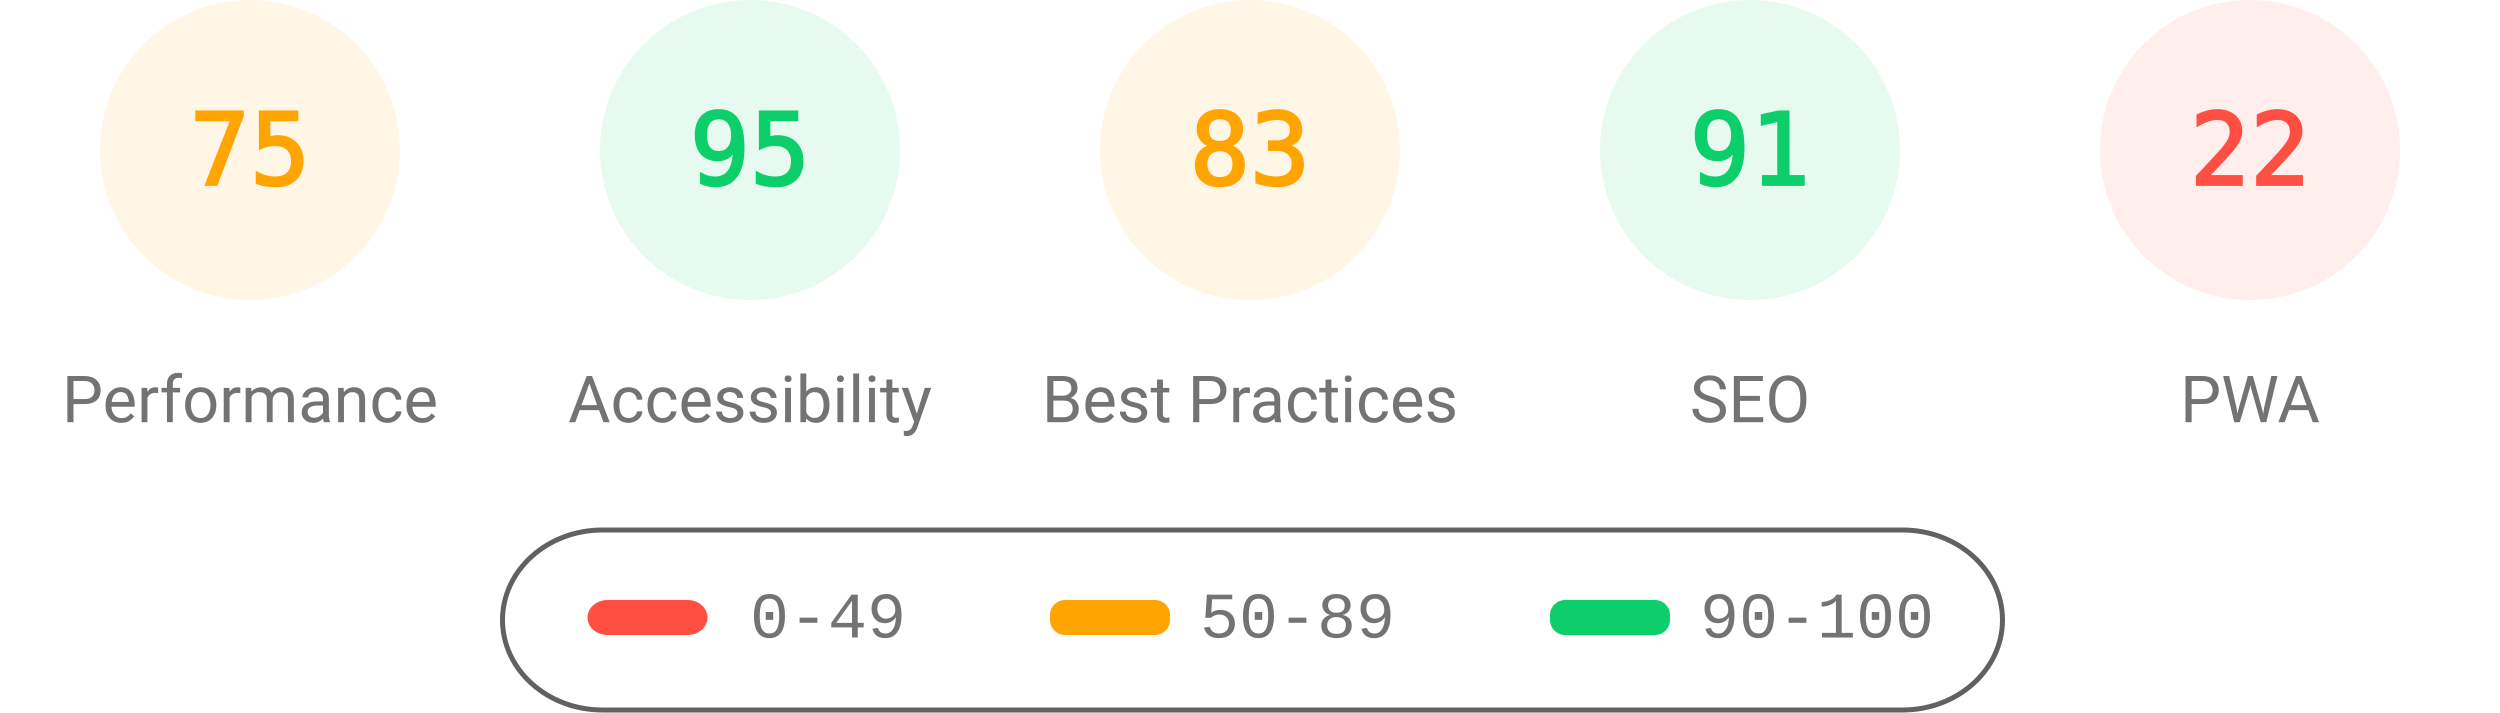
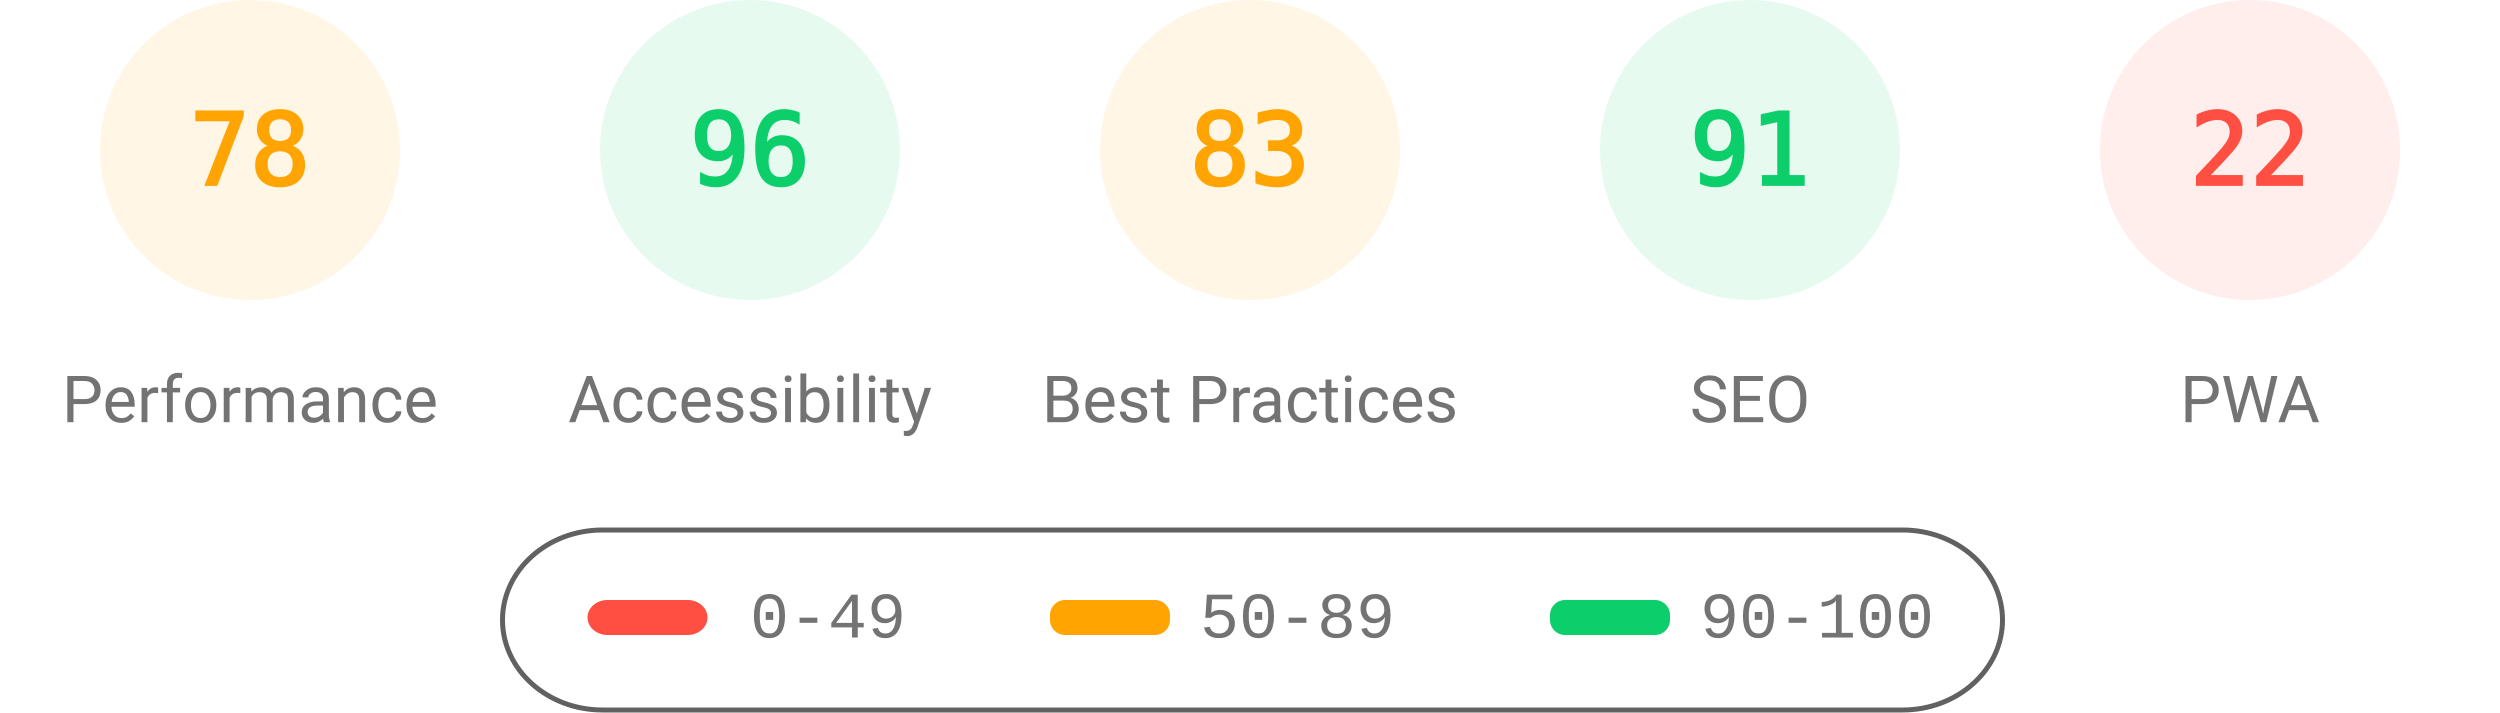
<svg xmlns="http://www.w3.org/2000/svg" fill="none" width="1000" height="285">
  <style>.gauge-base{opacity:.1}.gauge-arc{fill:none;animation-delay:250ms;stroke-linecap:round;transform:rotate(-90deg);transform-origin:100px 60px;animation:load-gauge 1s ease forwards}.guage-text{font-size:40px;font-family:monospace;text-align:center}.guage-red{color:#ff4e42;fill:#ff4e42;stroke:#ff4e42}.guage-orange{color:#ffa400;fill:#ffa400;stroke:#ffa400}.guage-green{color:#0cce6b;fill:#0cce6b;stroke:#0cce6b}.guage-undefined{color:#5c5c5c;fill:#5c5c5c;stroke:#5c5c5c}.guage-title{color:#737373;fill:#737373;stroke:none;font-size:26px;line-height:26px;font-family:Roboto,Halvetica,Arial,sans-serif}@keyframes load-gauge{from{stroke-dasharray:0 352.858}}</style>
  <svg class="guage-div guage-perf guage-orange" viewBox="0 0 200 200" width="200" height="200">
    <circle class="gauge-base" r="56" cx="100" cy="60" stroke-width="8" />
-     <circle class="gauge-arc guage-arc-1" r="56" cx="100" cy="60" stroke-width="8" style="stroke-dasharray:263.893,351.858" />
-     <text class="guage-text" x="100" y="60" alignment-baseline="central" dominant-baseline="central" text-anchor="middle">75</text>
+     <circle class="gauge-arc guage-arc-1" r="56" cx="100" cy="60" stroke-width="8" style="stroke-dasharray:274.449,351.858" />
+     <text class="guage-text" x="100" y="60" alignment-baseline="central" dominant-baseline="central" text-anchor="middle">78</text>
    <text class="guage-title" x="100" y="160" alignment-baseline="central" dominant-baseline="central" text-anchor="middle">Performance</text>
  </svg>
  <svg class="guage-div guage-acc guage-green" viewBox="0 0 200 200" width="200" height="200" x="200">
    <circle class="gauge-base" r="56" cx="100" cy="60" stroke-width="8" />
-     <circle class="gauge-arc guage-arc-2" r="56" cx="100" cy="60" stroke-width="8" style="stroke-dasharray:334.265,351.858" />
-     <text class="guage-text" x="100" y="60" alignment-baseline="central" dominant-baseline="central" text-anchor="middle">95</text>
+     <circle class="gauge-arc guage-arc-2" r="56" cx="100" cy="60" stroke-width="8" style="stroke-dasharray:337.784,351.858" />
+     <text class="guage-text" x="100" y="60" alignment-baseline="central" dominant-baseline="central" text-anchor="middle">96</text>
    <text class="guage-title" x="100" y="160" alignment-baseline="central" dominant-baseline="central" text-anchor="middle">Accessibility</text>
  </svg>
  <svg class="guage-div guage-best guage-orange" viewBox="0 0 200 200" width="200" height="200" x="400">
    <circle class="gauge-base" r="56" cx="100" cy="60" stroke-width="8" />
    <circle class="gauge-arc guage-arc-3" r="56" cx="100" cy="60" stroke-width="8" style="stroke-dasharray:292.042,351.858" />
    <text class="guage-text" x="100" y="60" alignment-baseline="central" dominant-baseline="central" text-anchor="middle">83</text>
    <text class="guage-title" x="100" y="160" alignment-baseline="central" dominant-baseline="central" text-anchor="middle">Best Practices</text>
  </svg>
  <svg class="guage-div guage-seo guage-green" viewBox="0 0 200 200" width="200" height="200" x="600">
    <circle class="gauge-base" r="56" cx="100" cy="60" stroke-width="8" />
    <circle class="gauge-arc guage-arc-4" r="56" cx="100" cy="60" stroke-width="8" style="stroke-dasharray:320.191,351.858" />
    <text class="guage-text" x="100" y="60" alignment-baseline="central" dominant-baseline="central" text-anchor="middle">91</text>
    <text class="guage-title" x="100" y="160" alignment-baseline="central" dominant-baseline="central" text-anchor="middle">SEO</text>
  </svg>
  <svg class="guage-div guage-pwa guage-red" viewBox="0 0 200 200" width="200" height="200" x="800">
    <circle class="gauge-base" r="56" cx="100" cy="60" stroke-width="8" />
    <circle class="gauge-arc guage-arc-4" r="56" cx="100" cy="60" stroke-width="8" style="stroke-dasharray:77.409,351.858" />
    <text class="guage-text" x="100" y="60" alignment-baseline="central" dominant-baseline="central" text-anchor="middle">22</text>
    <text class="guage-title" x="100" y="160" alignment-baseline="central" dominant-baseline="central" text-anchor="middle">PWA</text>
  </svg>
  <svg width="604" height="76" x="200" y="210">
    <path fill="none" id="canvas_background" d="M-1-1h604v80H-1z" />
    <rect fill-opacity="0" stroke="#616161" stroke-width="2" rx="40" id="svg_2" height="72" width="600" y="2" x="1" fill="#000" />
    <rect stroke="#000" rx="8" id="svg_3" height="14" width="48" y="30" x="35" stroke-opacity="null" stroke-width="0" fill="#ff4e42" />
    <rect stroke="#000" rx="6" id="svg_4" height="14" width="48" y="30" x="220" stroke-opacity="null" stroke-width="0" fill="#ffa400" />
    <rect stroke="#000" rx="6" id="svg_5" height="14" width="48" y="30" x="420" stroke-opacity="null" stroke-width="0" fill="#0cce6b" />
    <text xml:space="preserve" text-anchor="start" font-family="'Courier New', Courier, monospace" font-size="26" id="svg_6" y="45" x="100" stroke-opacity="null" stroke-width="0" stroke="#000" fill="#737373">0-49</text>
    <text xml:space="preserve" text-anchor="start" font-family="'Courier New', Courier, monospace" font-size="26" id="svg_7" y="45" x="280" stroke-opacity="null" stroke-width="0" stroke="#000" fill="#737373">50-89</text>
    <text xml:space="preserve" text-anchor="start" font-family="'Courier New', Courier, monospace" font-size="26" id="svg_8" y="45" x="480" stroke-opacity="null" stroke-width="0" stroke="#000" fill="#737373">90-100</text>
  </svg>
</svg>
